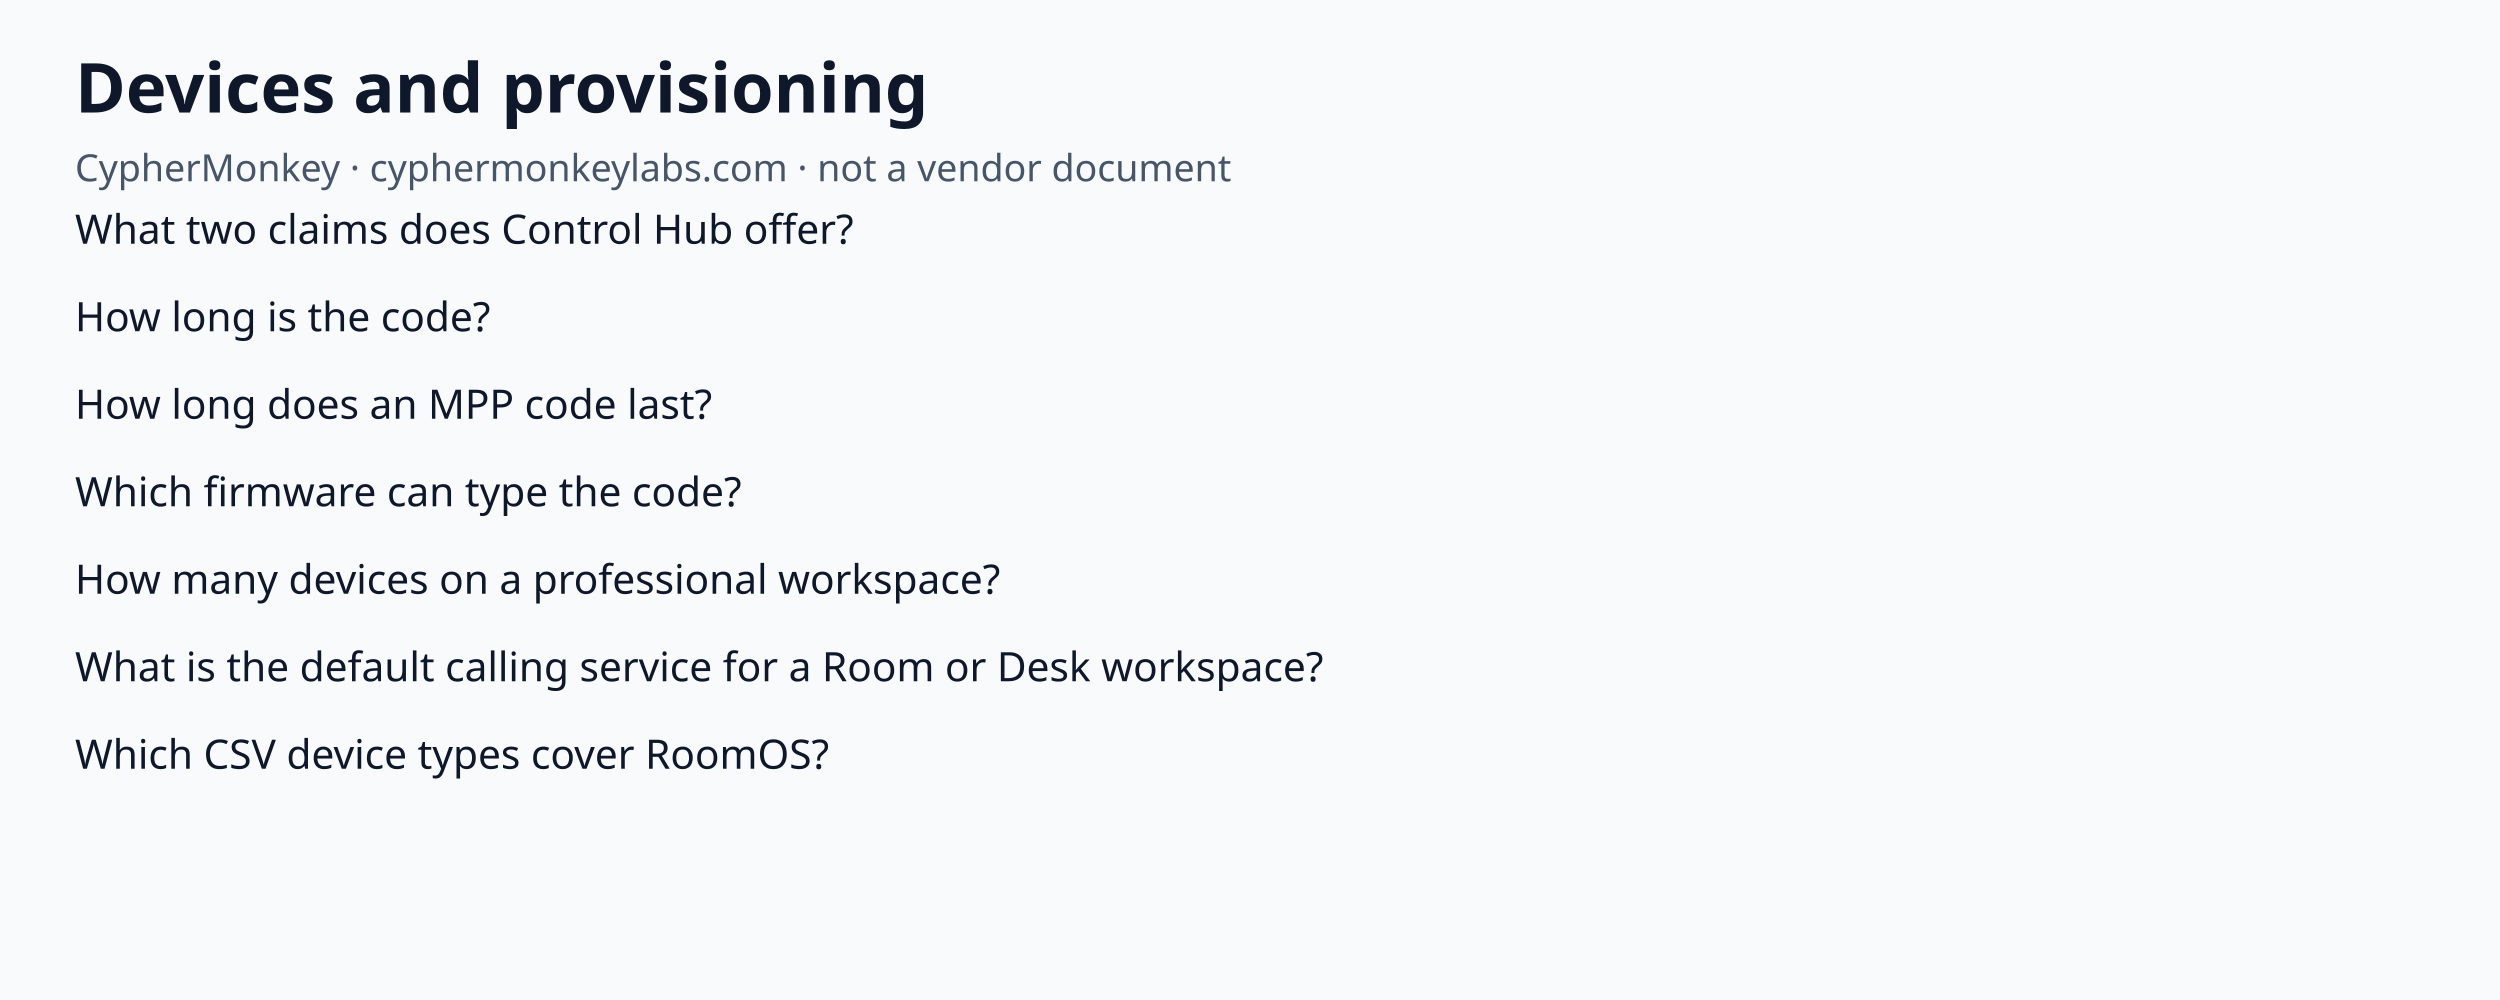
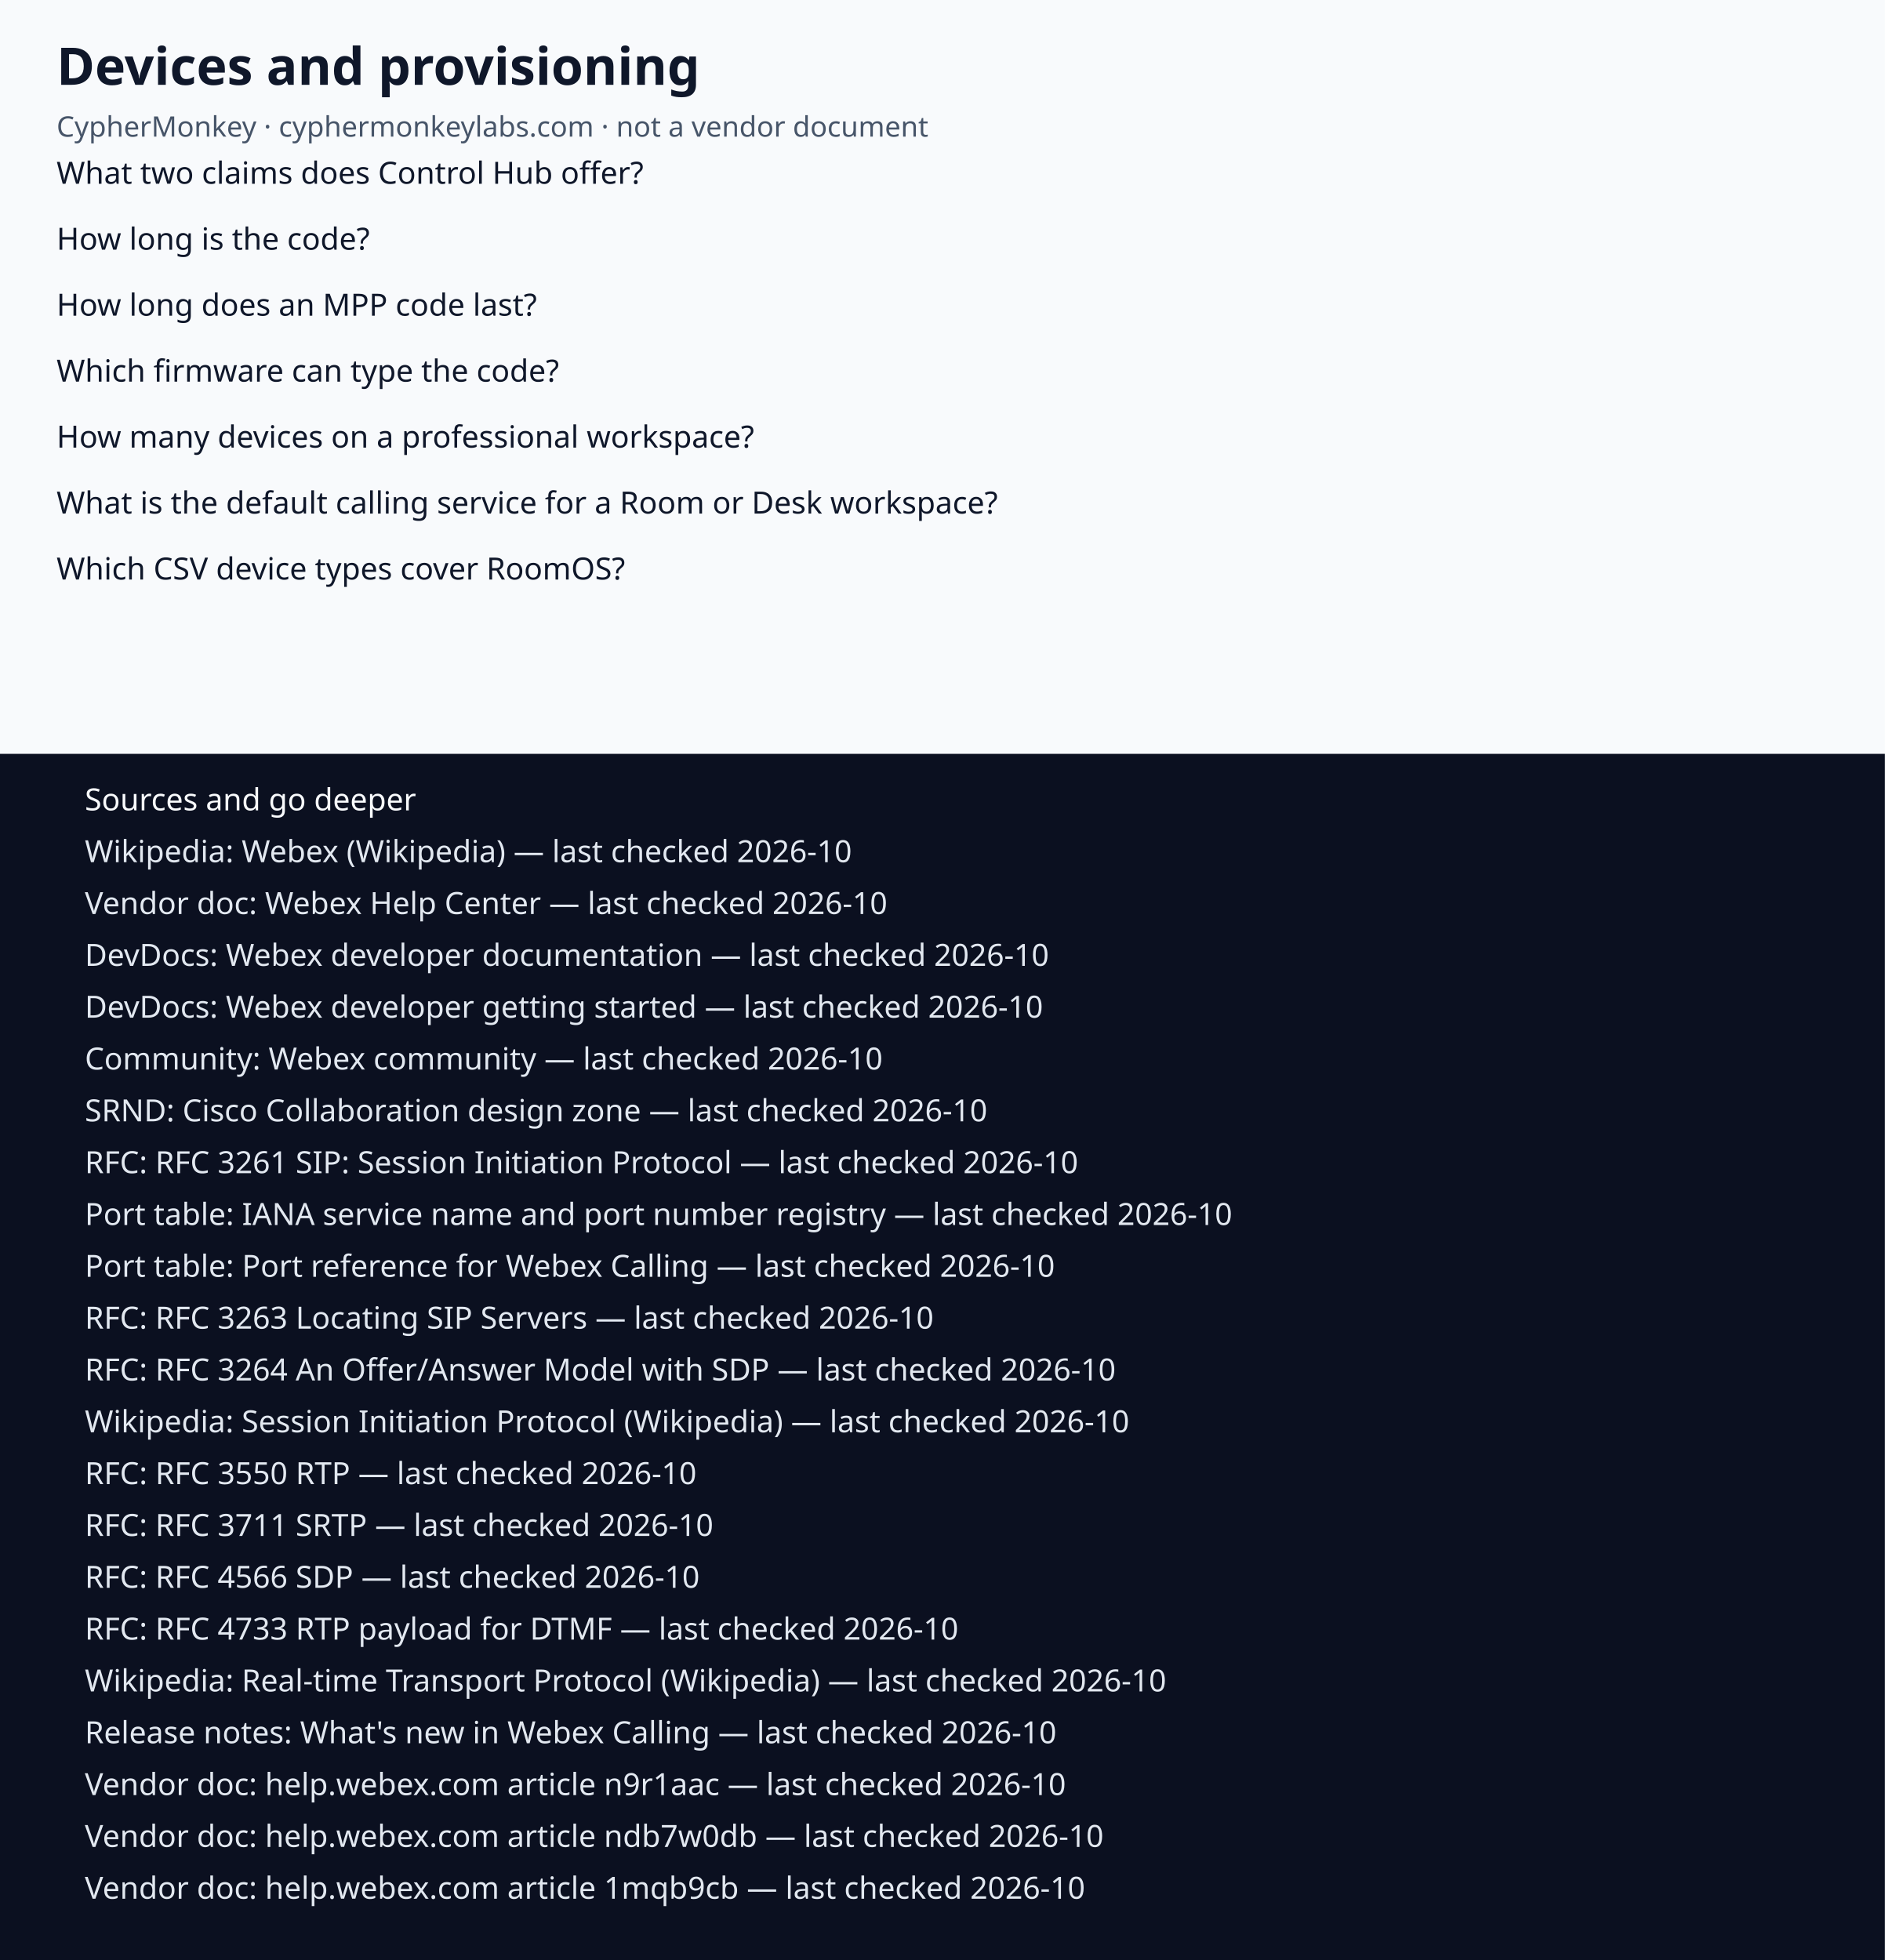
- <svg xmlns="http://www.w3.org/2000/svg" viewBox="0 0 800 320" role="img">
+ <svg xmlns="http://www.w3.org/2000/svg" data-src-base="320" viewBox="0 0 800 832" role="img">
  <rect width="800" height="320" fill="#f8fafc" />
  <text x="24" y="36" fill="#0f172a" font-size="22" font-family="system-ui,sans-serif" font-weight="700">Devices and provisioning</text>
  <text x="24" y="58" fill="#475569" font-size="12" font-family="system-ui,sans-serif">CypherMonkey · cyphermonkeylabs.com · not a vendor document</text>
  <text x="24" y="78" fill="#0f172a" font-size="13" font-family="system-ui,sans-serif">What two claims does Control Hub offer?</text>
  <text x="24" y="106" fill="#0f172a" font-size="13" font-family="system-ui,sans-serif">How long is the code?</text>
  <text x="24" y="134" fill="#0f172a" font-size="13" font-family="system-ui,sans-serif">How long does an MPP code last?</text>
  <text x="24" y="162" fill="#0f172a" font-size="13" font-family="system-ui,sans-serif">Which firmware can type the code?</text>
  <text x="24" y="190" fill="#0f172a" font-size="13" font-family="system-ui,sans-serif">How many devices on a professional workspace?</text>
  <text x="24" y="218" fill="#0f172a" font-size="13" font-family="system-ui,sans-serif">What is the default calling service for a Room or Desk workspace?</text>
  <text x="24" y="246" fill="#0f172a" font-size="13" font-family="system-ui,sans-serif">Which CSV device types cover RoomOS?</text>
+   <g id="go-deeper">
+     <rect x="0" y="320" width="800" height="512" fill="#0b1020" />
+     <text x="36" y="344" fill="#f8fafc" font-size="13" font-family="system-ui,sans-serif">Sources and go deeper</text>
+     <a href="https://en.wikipedia.org/wiki/Webex">
+       <text x="36" y="366" fill="#e2e8f0" font-size="13" font-family="system-ui,sans-serif">Wikipedia: Webex (Wikipedia) — last checked 2026-10</text>
+     </a>
+     <a href="https://help.webex.com/">
+       <text x="36" y="388" fill="#e2e8f0" font-size="13" font-family="system-ui,sans-serif">Vendor doc: Webex Help Center — last checked 2026-10</text>
+     </a>
+     <a href="https://developer.webex.com/">
+       <text x="36" y="410" fill="#e2e8f0" font-size="13" font-family="system-ui,sans-serif">DevDocs: Webex developer documentation — last checked 2026-10</text>
+     </a>
+     <a href="https://developer.webex.com/docs/getting-started">
+       <text x="36" y="432" fill="#e2e8f0" font-size="13" font-family="system-ui,sans-serif">DevDocs: Webex developer getting started — last checked 2026-10</text>
+     </a>
+     <a href="https://help.webex.com/community">
+       <text x="36" y="454" fill="#e2e8f0" font-size="13" font-family="system-ui,sans-serif">Community: Webex community — last checked 2026-10</text>
+     </a>
+     <a href="https://www.cisco.com/c/en/us/solutions/enterprise/design-zone-collaboration/index.html">
+       <text x="36" y="476" fill="#e2e8f0" font-size="13" font-family="system-ui,sans-serif">SRND: Cisco Collaboration design zone — last checked 2026-10</text>
+     </a>
+     <a href="https://www.rfc-editor.org/rfc/rfc3261">
+       <text x="36" y="498" fill="#e2e8f0" font-size="13" font-family="system-ui,sans-serif">RFC: RFC 3261 SIP: Session Initiation Protocol — last checked 2026-10</text>
+     </a>
+     <a href="https://www.iana.org/assignments/service-names-port-numbers/service-names-port-numbers.xhtml">
+       <text x="36" y="520" fill="#e2e8f0" font-size="13" font-family="system-ui,sans-serif">Port table: IANA service name and port number registry — last checked 2026-10</text>
+     </a>
+     <a href="https://help.webex.com/article/b2exve">
+       <text x="36" y="542" fill="#e2e8f0" font-size="13" font-family="system-ui,sans-serif">Port table: Port reference for Webex Calling — last checked 2026-10</text>
+     </a>
+     <a href="https://www.rfc-editor.org/rfc/rfc3263">
+       <text x="36" y="564" fill="#e2e8f0" font-size="13" font-family="system-ui,sans-serif">RFC: RFC 3263 Locating SIP Servers — last checked 2026-10</text>
+     </a>
+     <a href="https://www.rfc-editor.org/rfc/rfc3264">
+       <text x="36" y="586" fill="#e2e8f0" font-size="13" font-family="system-ui,sans-serif">RFC: RFC 3264 An Offer/Answer Model with SDP — last checked 2026-10</text>
+     </a>
+     <a href="https://en.wikipedia.org/wiki/Session_Initiation_Protocol">
+       <text x="36" y="608" fill="#e2e8f0" font-size="13" font-family="system-ui,sans-serif">Wikipedia: Session Initiation Protocol (Wikipedia) — last checked 2026-10</text>
+     </a>
+     <a href="https://www.rfc-editor.org/rfc/rfc3550">
+       <text x="36" y="630" fill="#e2e8f0" font-size="13" font-family="system-ui,sans-serif">RFC: RFC 3550 RTP — last checked 2026-10</text>
+     </a>
+     <a href="https://www.rfc-editor.org/rfc/rfc3711">
+       <text x="36" y="652" fill="#e2e8f0" font-size="13" font-family="system-ui,sans-serif">RFC: RFC 3711 SRTP — last checked 2026-10</text>
+     </a>
+     <a href="https://www.rfc-editor.org/rfc/rfc4566">
+       <text x="36" y="674" fill="#e2e8f0" font-size="13" font-family="system-ui,sans-serif">RFC: RFC 4566 SDP — last checked 2026-10</text>
+     </a>
+     <a href="https://www.rfc-editor.org/rfc/rfc4733">
+       <text x="36" y="696" fill="#e2e8f0" font-size="13" font-family="system-ui,sans-serif">RFC: RFC 4733 RTP payload for DTMF — last checked 2026-10</text>
+     </a>
+     <a href="https://en.wikipedia.org/wiki/Real-time_Transport_Protocol">
+       <text x="36" y="718" fill="#e2e8f0" font-size="13" font-family="system-ui,sans-serif">Wikipedia: Real-time Transport Protocol (Wikipedia) — last checked 2026-10</text>
+     </a>
+     <a href="https://help.webex.com/article/278bz2">
+       <text x="36" y="740" fill="#e2e8f0" font-size="13" font-family="system-ui,sans-serif">Release notes: What's new in Webex Calling — last checked 2026-10</text>
+     </a>
+     <a href="https://help.webex.com/article/n9r1aac">
+       <text x="36" y="762" fill="#e2e8f0" font-size="13" font-family="system-ui,sans-serif">Vendor doc: help.webex.com article n9r1aac — last checked 2026-10</text>
+     </a>
+     <a href="https://help.webex.com/article/ndb7w0db">
+       <text x="36" y="784" fill="#e2e8f0" font-size="13" font-family="system-ui,sans-serif">Vendor doc: help.webex.com article ndb7w0db — last checked 2026-10</text>
+     </a>
+     <a href="https://help.webex.com/article/1mqb9cb">
+       <text x="36" y="806" fill="#e2e8f0" font-size="13" font-family="system-ui,sans-serif">Vendor doc: help.webex.com article 1mqb9cb — last checked 2026-10</text>
+     </a>
+   </g>
</svg>
